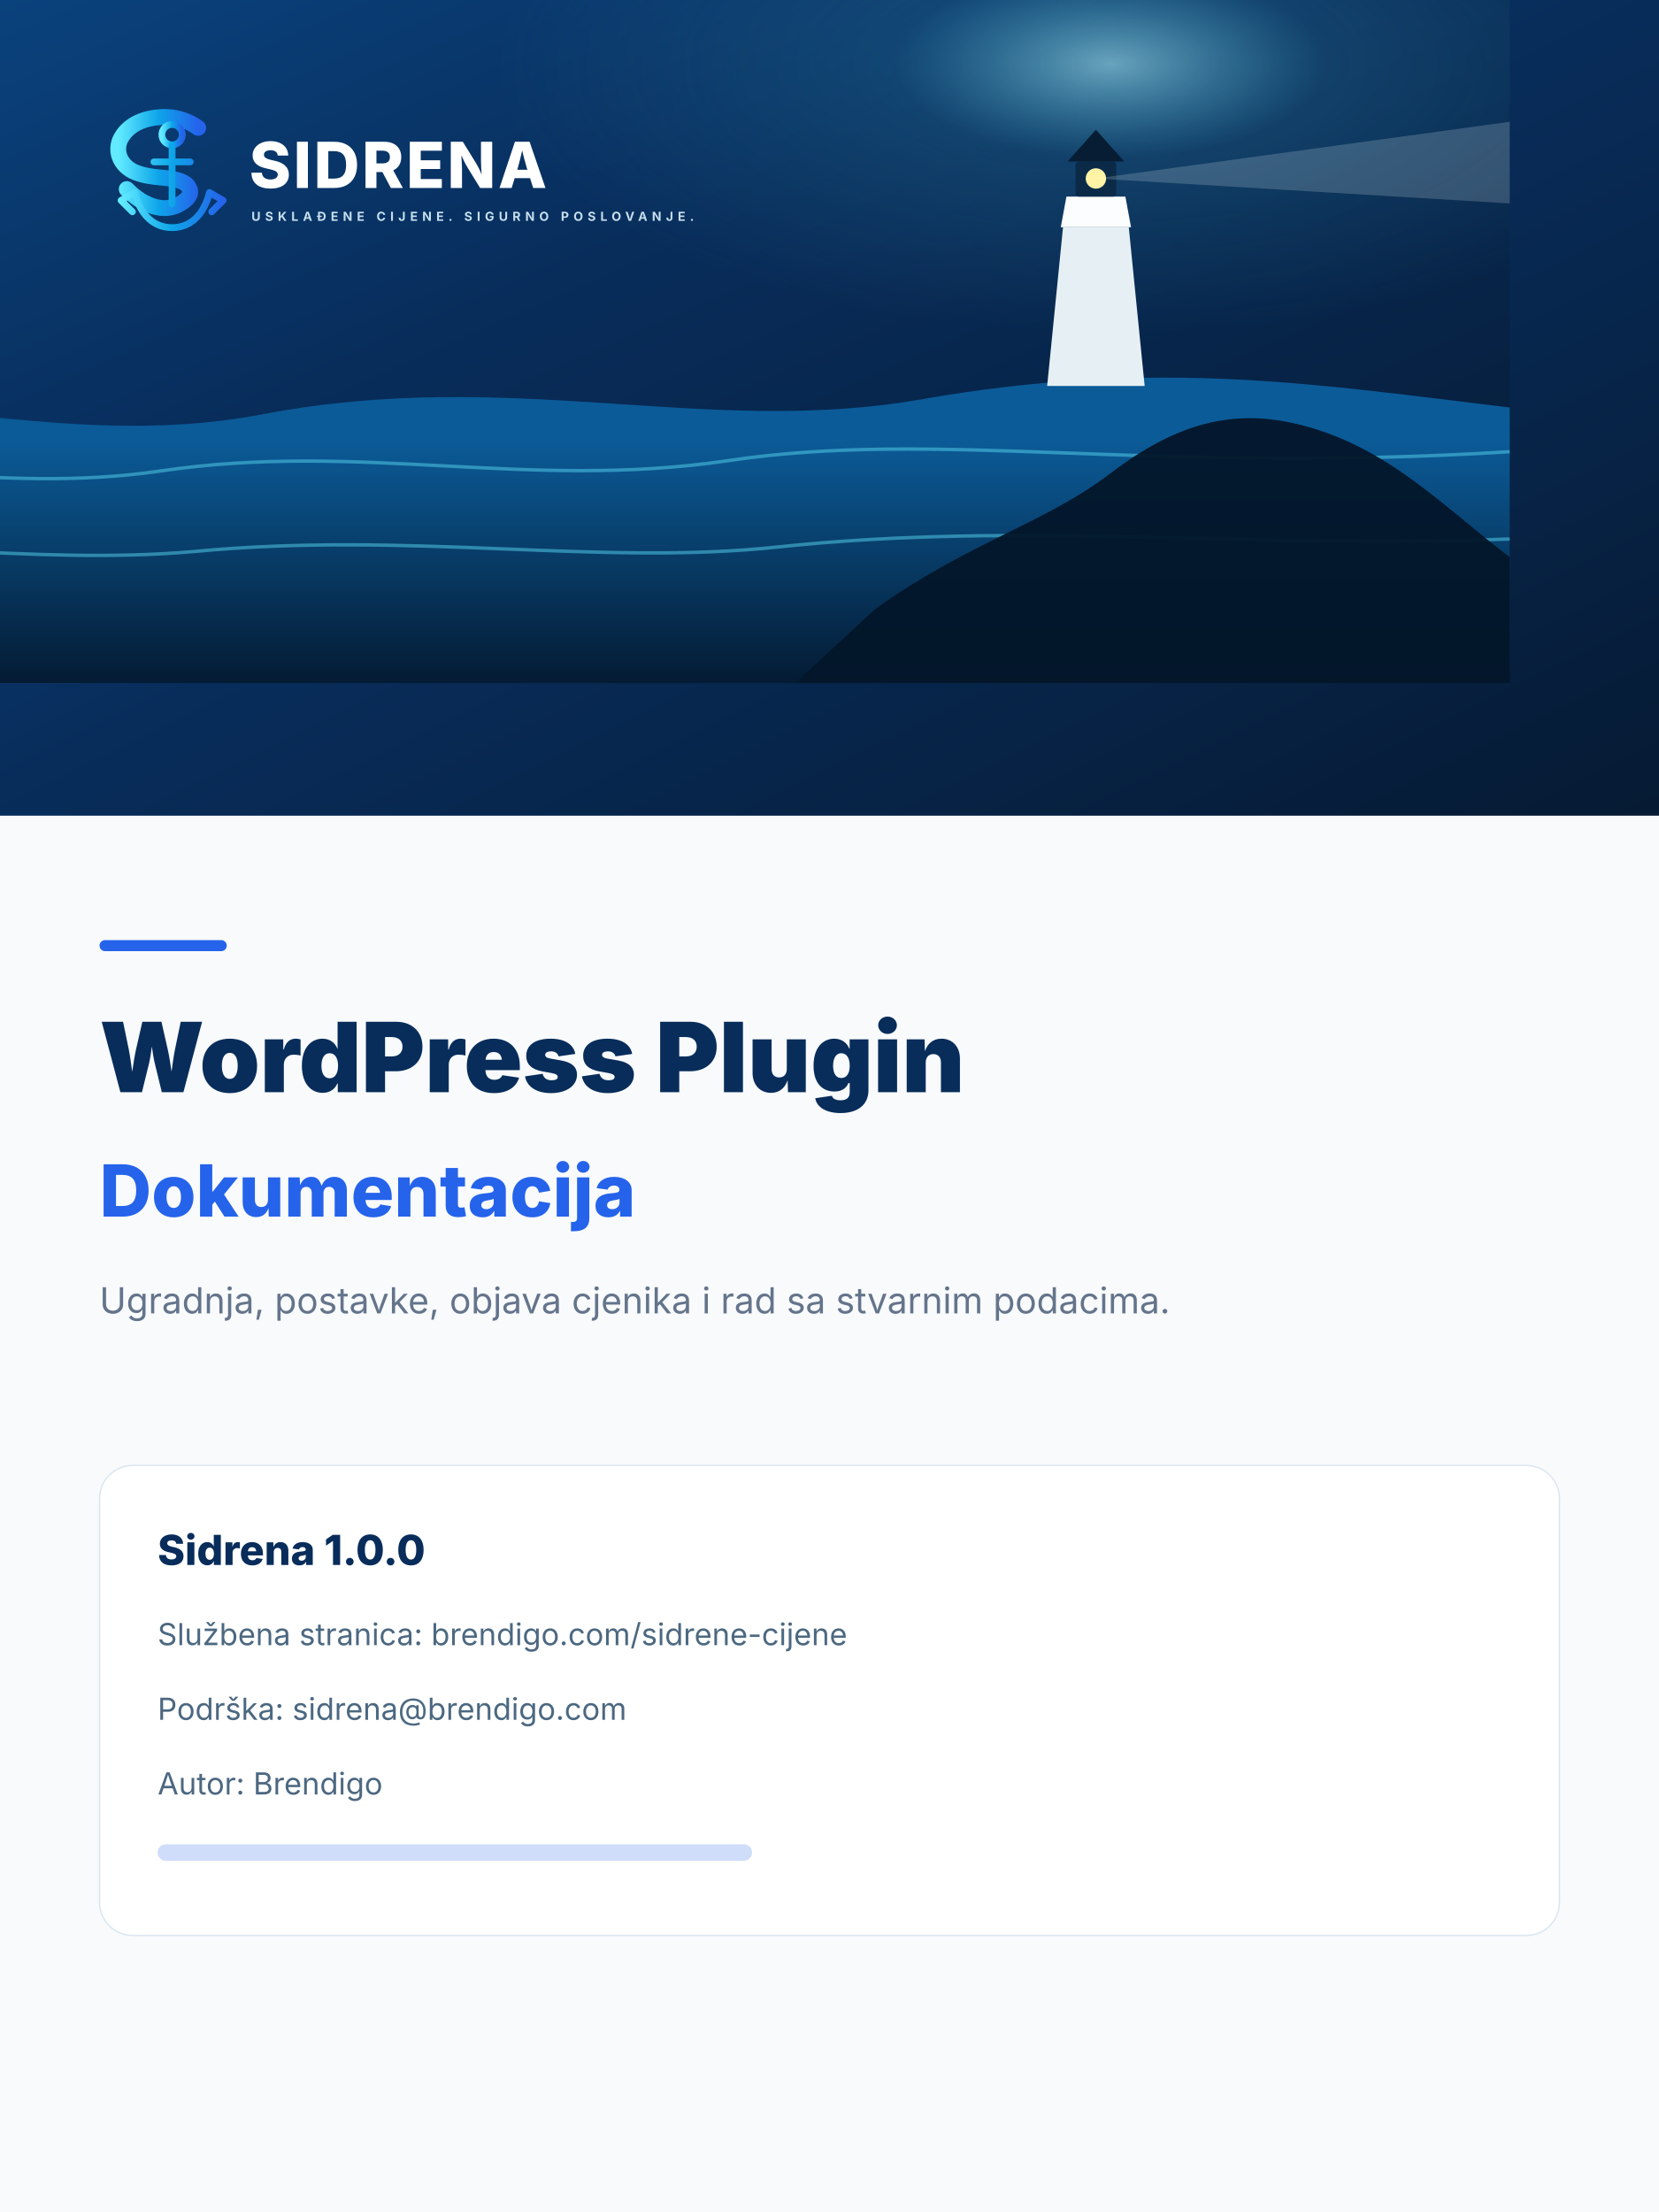
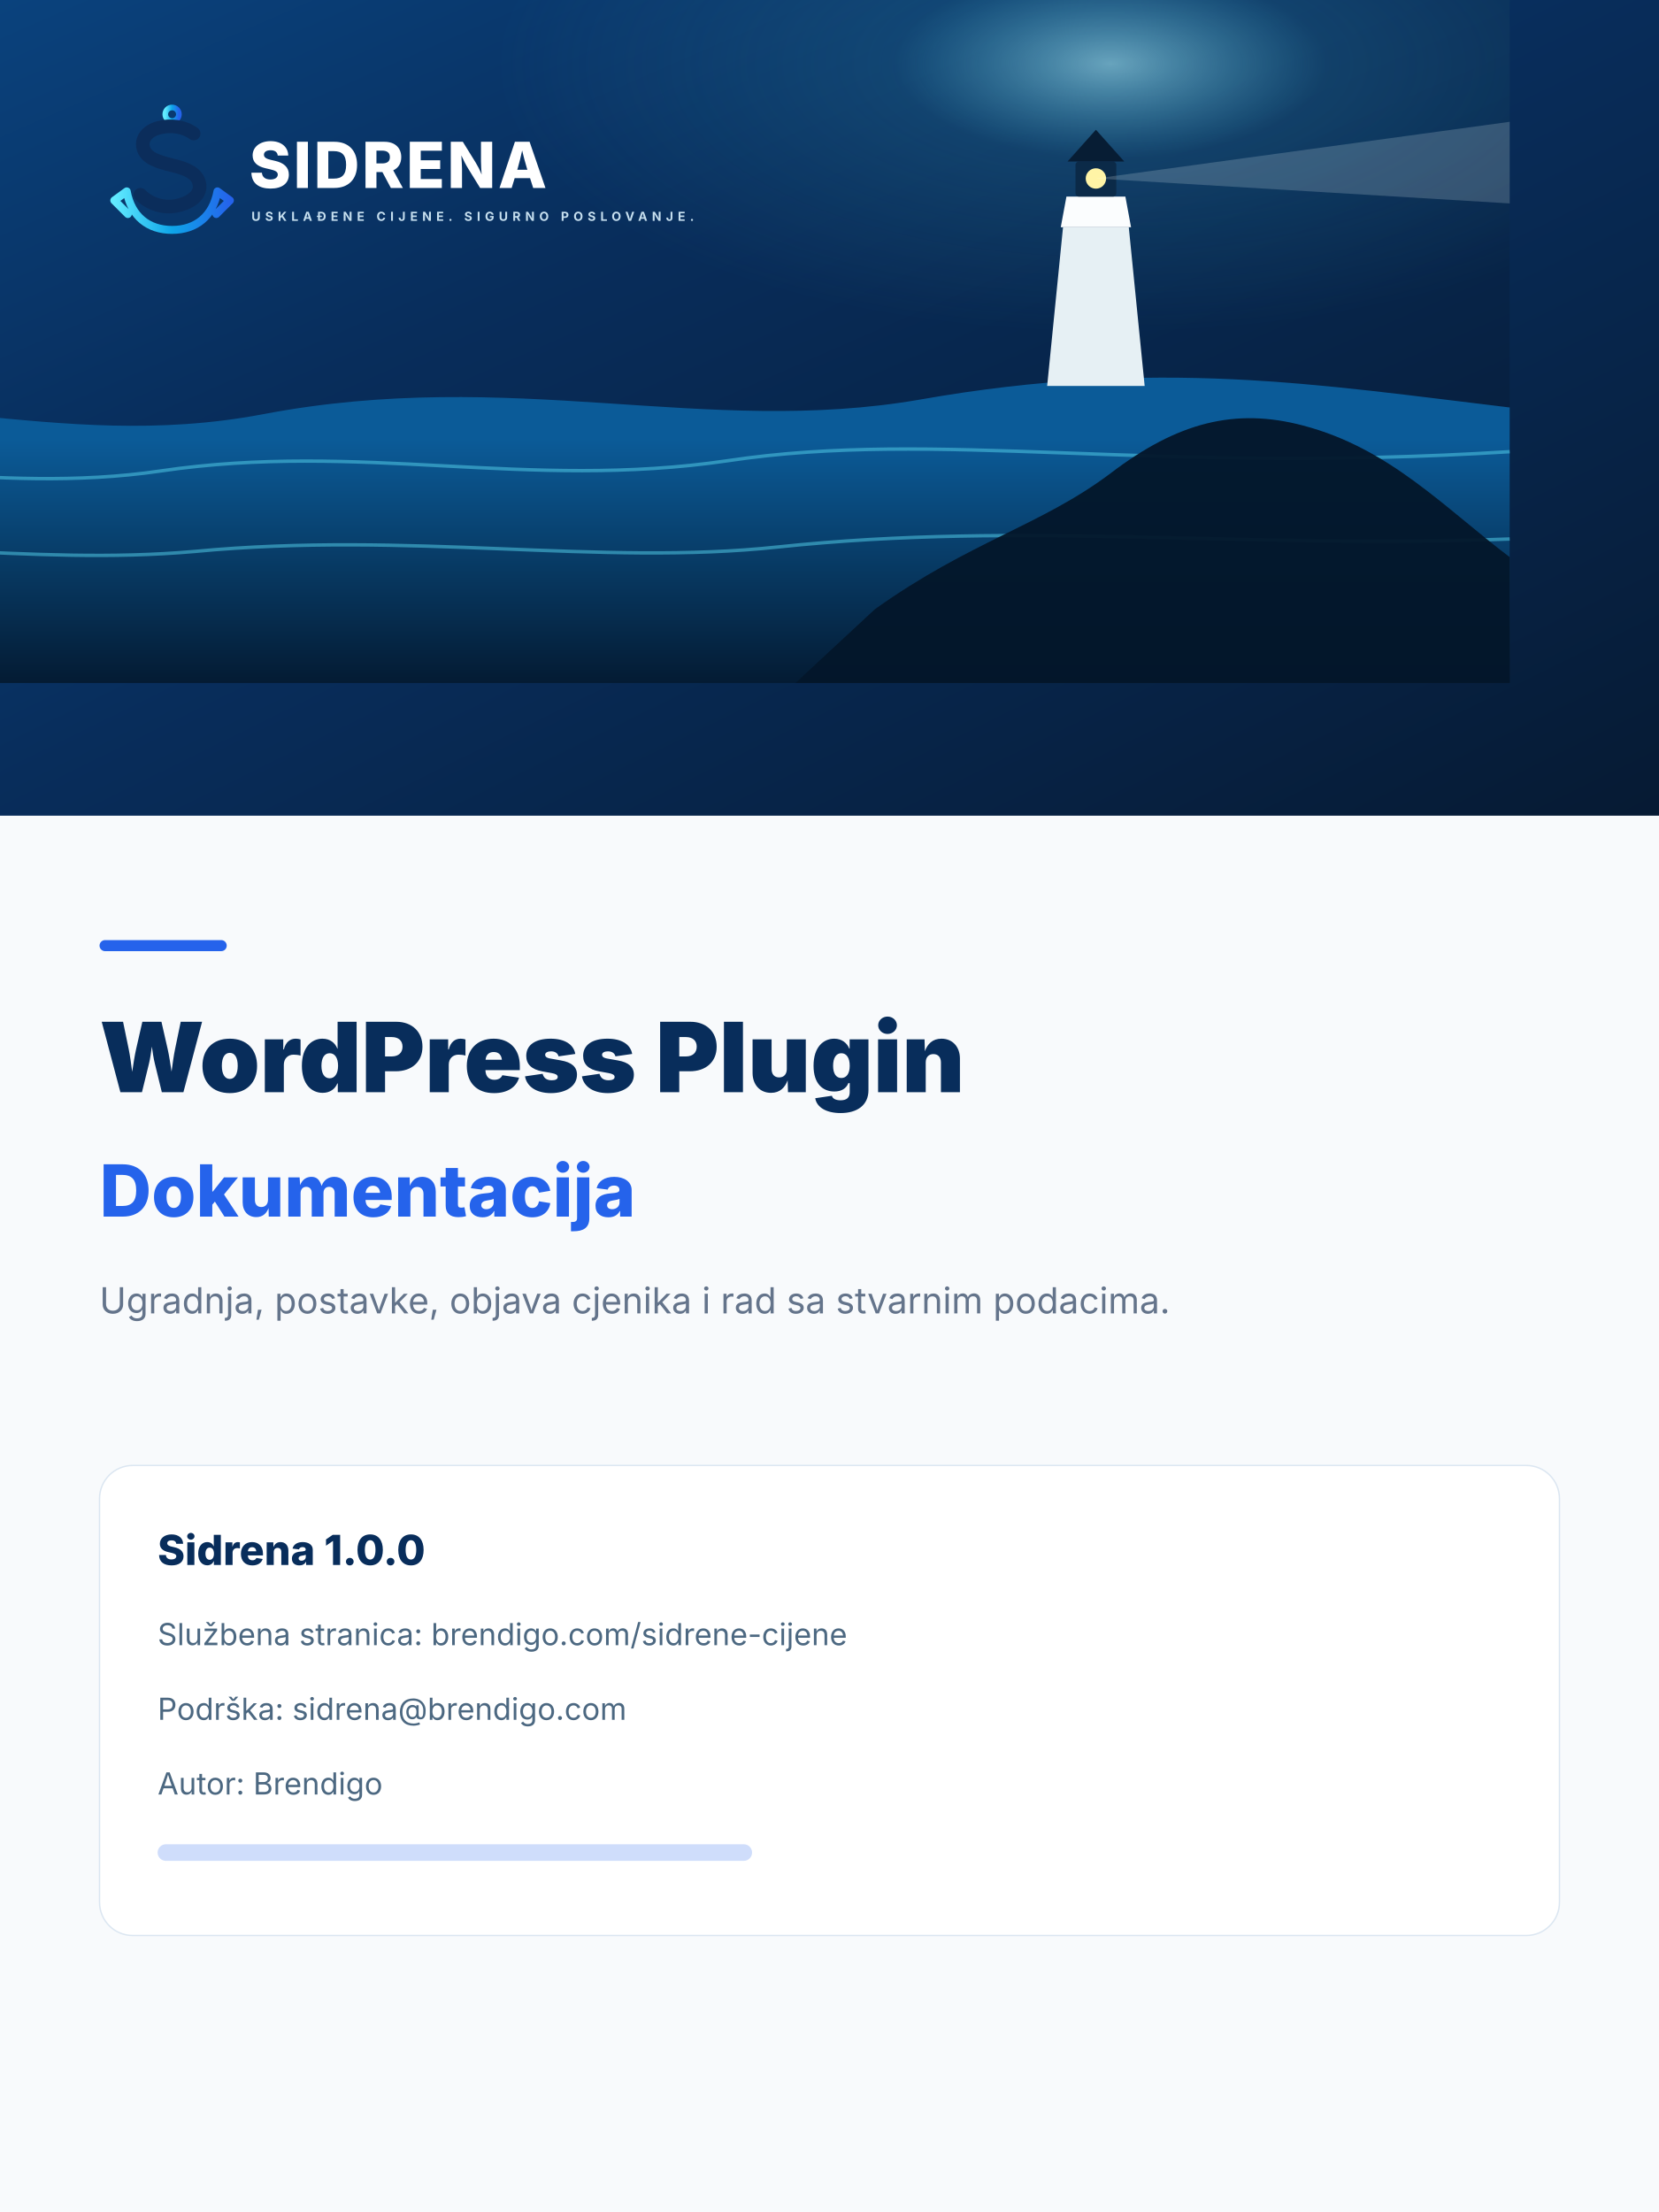
<svg xmlns="http://www.w3.org/2000/svg" viewBox="0 0 1200 1600" role="img" aria-labelledby="t">
  <defs>
    <linearGradient id="sky" x1="0" y1="0" x2="1" y2="1">
      <stop stop-color="#0B4C8D" />
      <stop offset=".48" stop-color="#082D5B" />
      <stop offset="1" stop-color="#061A33" />
    </linearGradient>
    <linearGradient id="sea" x1="0" y1=".2" x2="0" y2="1">
      <stop stop-color="#0B5B98" />
      <stop offset="1" stop-color="#041B33" />
    </linearGradient>
    <linearGradient id="cyan" x1="0" y1="0" x2="1" y2="0">
      <stop stop-color="#62EBFF" />
      <stop offset=".5" stop-color="#0EA5E9" />
      <stop offset="1" stop-color="#2563EB" />
    </linearGradient>
    <radialGradient id="glow" cx=".78" cy=".22" r=".34">
      <stop stop-color="#A8F3FF" stop-opacity=".6" />
      <stop offset=".35" stop-color="#4CCBEA" stop-opacity=".14" />
      <stop offset="1" stop-color="#4CCBEA" stop-opacity="0" />
    </radialGradient>
  </defs>
  <rect width="1200" height="1600" fill="#F8FAFC" />
  <rect width="1200" height="590" fill="url(#sky)" />
  <g transform="translate(-220 -80) scale(.82)">
    <rect width="1600" height="700" fill="url(#sky)" />
    <rect width="1600" height="700" fill="url(#glow)" />
    <path d="M0 470c168-42 315 28 500-7 220-42 390 20 580-13 210-37 352-13 520 7v243H0z" fill="url(#sea)" />
    <g opacity=".52" fill="none" stroke="#53CFE9" stroke-width="3">
      <path d="M0 520c130-26 260 15 410-7 176-26 323 17 500-9 186-28 370 12 690-8" />
      <path d="M0 588c160-20 292 9 440-4 190-18 357 13 515-4 218-23 410 2 645-7" />
    </g>
    <path d="M1040 635c84-60 147-74 208-120 59-45 110-58 170-42 76 20 124 72 182 116v111H970z" fill="#03162A" opacity=".95" />
    <path d="M1192 438h86l-14-140h-58z" fill="#E6F0F4" />
    <path d="M1204 298h62l-5-27h-52z" fill="#FBFDFE" />
    <rect x="1217" y="240" width="36" height="31" rx="3" fill="#0B2A48" />
    <path d="M1210 240h50l-25-28z" fill="#071D34" />
    <circle cx="1235" cy="255" r="9" fill="#FFF4A6" />
    <path d="M1235 255L1600 205v72z" fill="#F4FFFF" opacity=".18" />
  </g>
  <g transform="translate(72 72) scale(0.82)">
    <g fill="none" stroke="url(#cyan)" stroke-linecap="round" stroke-linejoin="round">
-       <path d="M87 25c-11-8-24-11-38-9-15 2-26 9-31 20-4 10 0 21 11 27 8 4 17 5 27 6 13 1 21 4 23 9 3 5-1 10-8 14-8 5-19 5-29 0-7-3-13-8-18-13" stroke-width="14" />
-       <circle cx="64" cy="31" r="9" stroke-width="6" />
-       <path d="M64 40v52M48 55h32M31 82c5 20 17 31 33 31s28-11 33-31M31 82l-12 7 10 10m68-17 12 7-10 10" stroke-width="6" />
+       <circle cx="64" cy="13" r="6" stroke-width="5" />
+       <path d="M64 20V104" stroke-width="8" />
+       <path d="M44 48H84" stroke-width="7" />
+       <path d="M24 81C28 103 43 115 64 115C85 115 100 103 104 81M24 81L13 89L25 101M104 81L115 89L103 101" stroke-width="7" />
    </g>
+     <path d="M83 30C75 24 63 22 52 25C41 28 36 36 39 44C42 52 52 55 64 58C77 61 86 65 88 74C90 83 82 90 71 93C57 97 44 92 36 84" fill="none" stroke="#0B2D5B" stroke-width="12" stroke-linecap="round" stroke-linejoin="round" />
    <text x="132" y="78" fill="#fff" font-family="Inter,Segoe UI,Arial,sans-serif" font-size="56" font-weight="800" letter-spacing="2">SIDRENA</text>
    <text x="134" y="107" fill="#C6DFEF" font-family="Inter,Segoe UI,Arial,sans-serif" font-size="11" font-weight="700" letter-spacing="4">USKLAĐENE CIJENE. SIGURNO POSLOVANJE.</text>
  </g>
  <rect x="72" y="680" width="92" height="8" rx="4" fill="#2563EB" />
  <text x="72" y="790" fill="#082D5B" font-family="Inter,Segoe UI,Arial,sans-serif" font-size="70" font-weight="850">WordPress Plugin</text>
  <text x="72" y="880" fill="#2563EB" font-family="Inter,Segoe UI,Arial,sans-serif" font-size="52" font-weight="800">Dokumentacija</text>
  <text x="72" y="950" fill="#64748B" font-family="Inter,Segoe UI,Arial,sans-serif" font-size="26">Ugradnja, postavke, objava cjenika i rad sa stvarnim podacima.</text>
  <g transform="translate(72 1060)" font-family="Inter,Segoe UI,Arial,sans-serif">
    <rect width="1056" height="340" rx="24" fill="#fff" stroke="#DBE6F1" />
    <text x="42" y="72" fill="#082D5B" font-size="30" font-weight="800">Sidrena 1.0.0</text>
    <text x="42" y="130" fill="#4C6881" font-size="22">Službena stranica: brendigo.com/sidrene-cijene</text>
    <text x="42" y="184" fill="#4C6881" font-size="22">Podrška: sidrena@brendigo.com</text>
    <text x="42" y="238" fill="#4C6881" font-size="22">Autor: Brendigo</text>
    <rect x="42" y="274" width="430" height="12" rx="6" fill="#2563EB" opacity=".22" />
  </g>
</svg>
